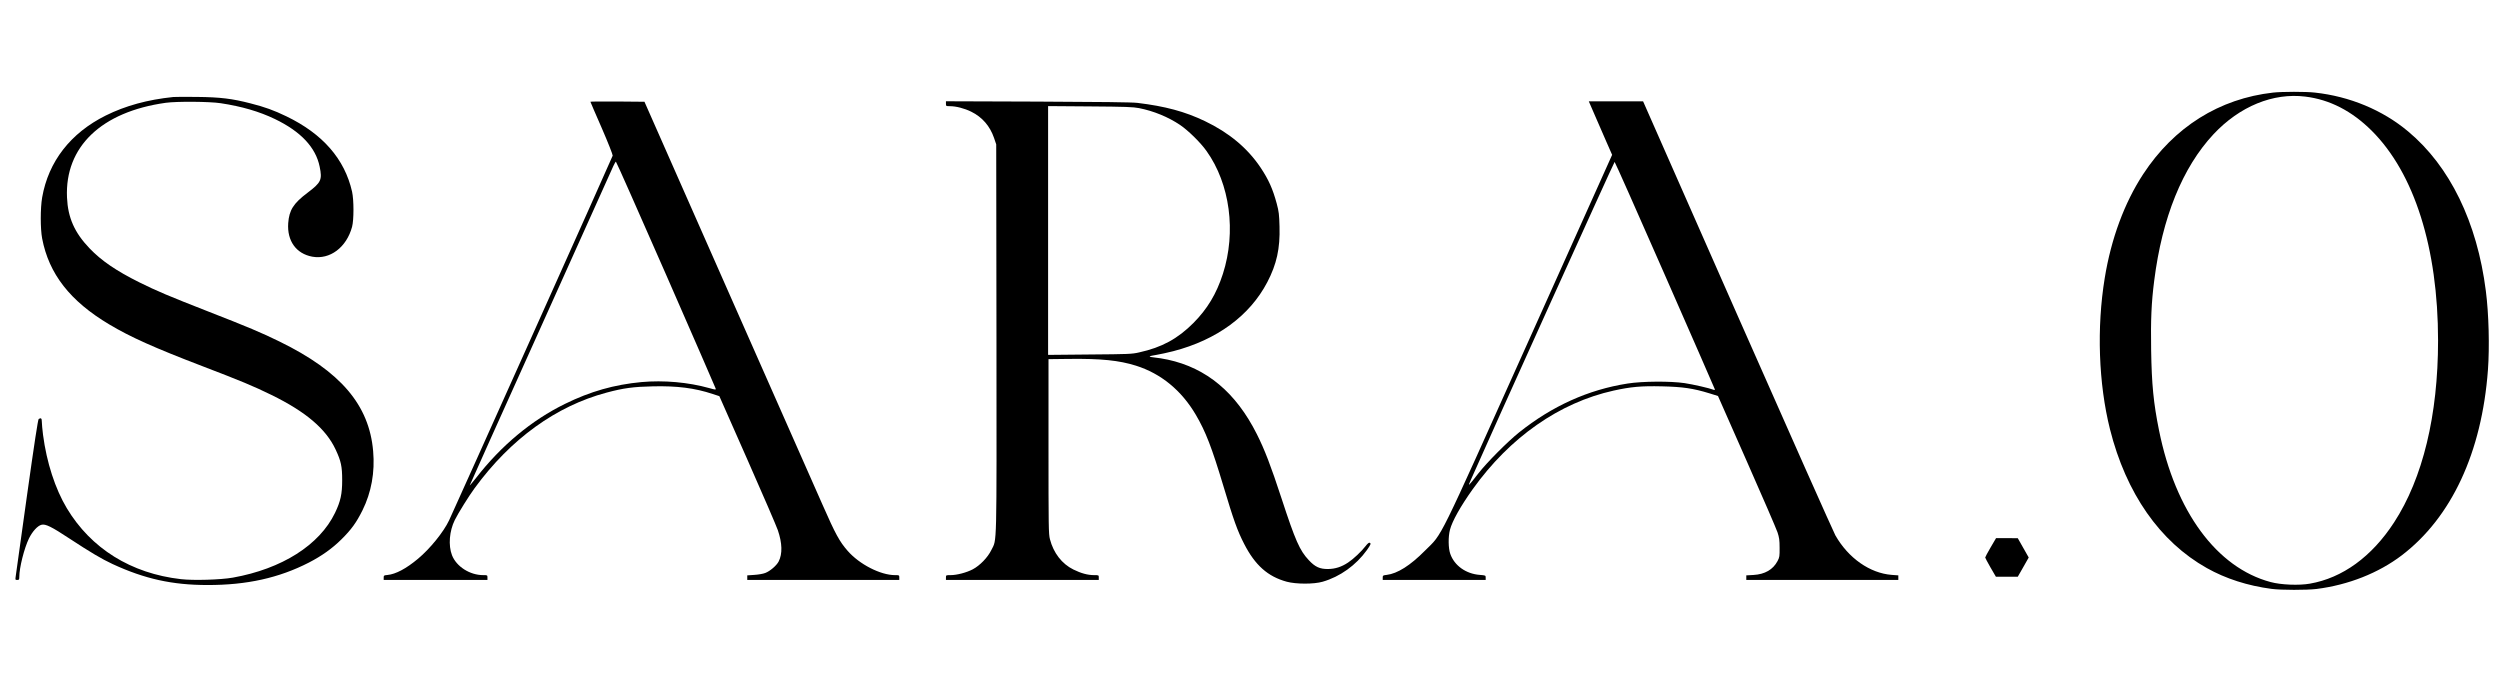
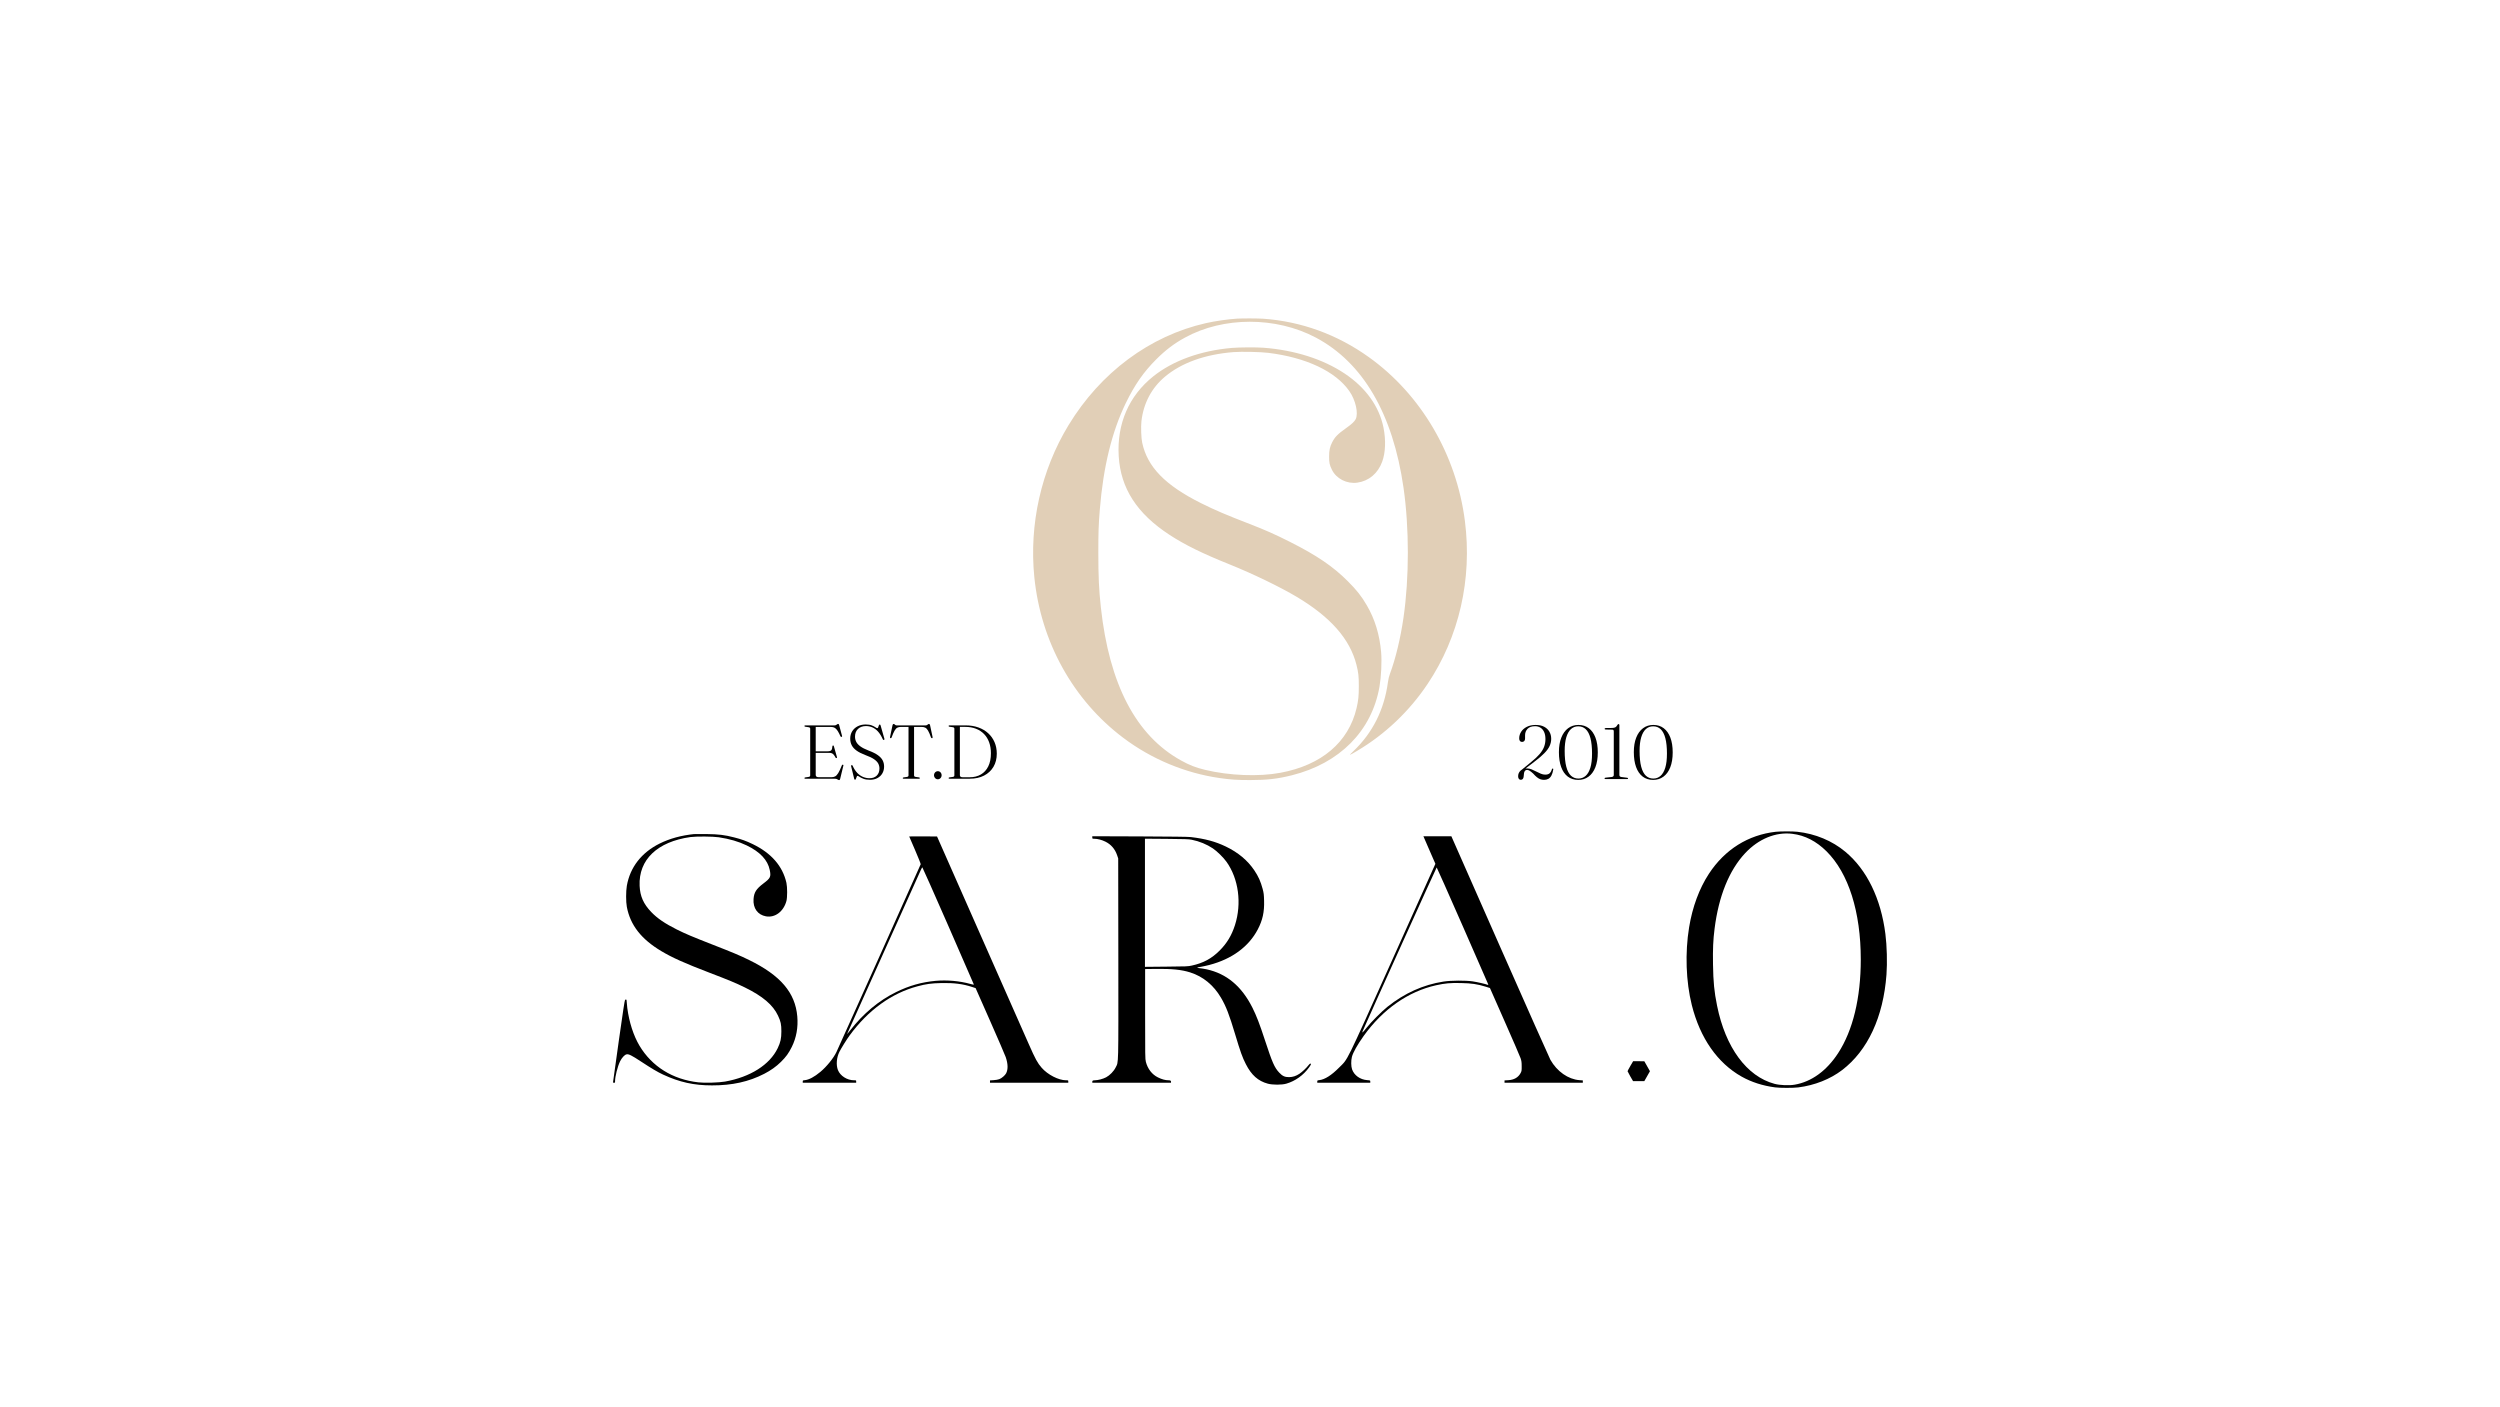
- <svg xmlns="http://www.w3.org/2000/svg" version="1.0" width="3108pt" height="863pt" viewBox="0 0 3108 863" preserveAspectRatio="xMidYMid meet">
-   <g transform="translate(0,863) scale(0.1,-0.1)" fill="#000000" stroke="none">
-     <path d="M28260 7479 c-669 -75 -1232 -428 -1616 -1014 -233 -356 -398 -801 -478 -1292 -101 -616 -77 -1310 65 -1878 200 -797 620 -1399 1204 -1727 235 -132 508 -220 805 -259 121 -16 436 -16 560 -1 395 50 770 198 1060 419 618 472 994 1280 1070 2303 21 287 11 697 -26 983 -108 855 -448 1551 -966 1983 -319 267 -727 436 -1160 483 -112 13 -408 12 -518 0z m400 -50 c303 -37 577 -178 824 -423 531 -528 826 -1460 826 -2611 0 -926 -190 -1712 -547 -2260 -277 -426 -642 -691 -1047 -761 -135 -24 -359 -15 -488 20 -670 179 -1184 877 -1387 1886 -69 341 -91 570 -98 997 -6 376 3 590 38 863 99 785 351 1408 738 1822 324 346 741 517 1141 467z" />
-     <path d="M2155 7424 c-321 -33 -594 -108 -840 -230 -438 -218 -713 -572 -791 -1019 -23 -135 -23 -388 0 -510 84 -440 347 -778 834 -1068 263 -157 557 -289 1155 -518 486 -186 635 -248 862 -359 428 -210 678 -422 798 -680 67 -143 81 -209 81 -380 0 -172 -20 -262 -89 -406 -193 -400 -660 -696 -1270 -805 -152 -27 -492 -37 -646 -19 -621 71 -1118 381 -1419 883 -144 241 -250 567 -295 911 -8 64 -15 137 -15 162 0 44 -10 53 -39 35 -9 -6 -52 -287 -147 -962 -73 -525 -136 -973 -139 -996 -6 -41 -5 -43 19 -43 23 0 26 4 26 39 0 112 60 353 120 477 42 86 107 158 156 170 50 13 123 -23 352 -174 251 -165 401 -254 531 -314 400 -185 743 -261 1181 -261 487 -1 888 88 1260 279 159 82 290 175 405 289 123 122 184 206 261 360 111 224 156 474 133 736 -49 575 -405 992 -1164 1363 -219 108 -400 184 -880 371 -496 194 -648 258 -865 366 -283 141 -470 268 -616 421 -187 195 -270 381 -281 633 -28 630 427 1065 1227 1177 137 19 544 16 683 -5 264 -40 481 -104 673 -196 324 -156 509 -353 558 -593 34 -164 18 -197 -149 -323 -178 -134 -230 -217 -242 -380 -15 -220 99 -379 299 -416 219 -40 426 115 495 371 23 86 23 333 0 437 -92 406 -365 719 -817 937 -158 76 -266 115 -446 161 -228 59 -376 77 -664 80 -140 2 -273 1 -295 -1z" />
-     <path d="M7340 7365 c0 -2 63 -150 141 -327 79 -182 138 -332 136 -343 -3 -17 -1956 -4368 -2034 -4534 -69 -146 -237 -353 -387 -478 -146 -122 -276 -191 -378 -201 -45 -4 -48 -6 -48 -33 l0 -29 645 0 645 0 0 30 c0 30 -1 30 -52 30 -168 0 -334 107 -389 248 -47 122 -33 299 35 437 42 85 175 299 248 398 447 611 1012 1019 1639 1186 208 56 334 73 575 78 300 7 522 -21 744 -95 l83 -27 349 -790 c192 -434 362 -829 378 -876 55 -162 59 -294 10 -390 -26 -50 -107 -120 -166 -142 -27 -11 -88 -21 -136 -24 l-88 -6 0 -28 0 -29 945 0 945 0 0 30 c0 30 -1 30 -53 30 -181 0 -444 135 -590 303 -99 113 -151 207 -310 569 -86 194 -620 1401 -1186 2683 l-1029 2330 -336 3 c-185 1 -336 0 -336 -3z m939 -2146 c337 -770 615 -1408 618 -1419 5 -17 0 -17 -79 5 -260 73 -567 100 -843 75 -340 -32 -636 -116 -951 -271 -416 -204 -793 -518 -1105 -920 -44 -55 -79 -97 -79 -93 0 4 397 887 882 1963 485 1076 892 1980 904 2009 13 28 27 52 31 52 5 0 284 -631 622 -1401z" />
-     <path d="M11760 7341 c0 -30 1 -31 48 -31 78 0 182 -27 267 -69 136 -67 232 -178 283 -326 l27 -80 3 -2413 c2 -2676 7 -2486 -64 -2631 -45 -92 -142 -192 -231 -239 -76 -40 -197 -72 -275 -72 -58 0 -58 0 -58 -30 l0 -30 950 0 950 0 0 30 c0 30 0 30 -58 30 -78 0 -161 22 -258 70 -142 70 -247 205 -291 376 -17 64 -18 147 -18 1154 l0 1085 250 3 c404 5 626 -18 837 -84 311 -98 566 -307 744 -610 123 -209 199 -406 344 -889 126 -421 174 -555 257 -716 136 -266 295 -407 530 -471 115 -31 337 -32 446 0 216 62 415 205 550 393 50 71 55 84 33 92 -8 3 -28 -14 -49 -42 -50 -65 -151 -161 -217 -204 -82 -55 -161 -80 -250 -81 -102 -1 -161 26 -239 110 -113 120 -167 242 -340 771 -133 406 -209 603 -306 796 -260 517 -623 821 -1107 926 -53 11 -129 24 -168 27 -83 8 -75 16 31 33 42 7 135 27 205 45 543 141 951 441 1169 858 117 224 160 420 152 691 -4 151 -8 186 -35 287 -49 181 -100 296 -200 446 -163 243 -392 434 -692 578 -251 120 -494 185 -840 227 -64 8 -471 13 -1237 16 l-1143 4 0 -30z m2400 -55 c183 -36 364 -111 510 -209 102 -69 255 -219 330 -325 291 -408 371 -1004 203 -1527 -80 -248 -193 -436 -367 -611 -196 -196 -392 -303 -674 -365 -91 -21 -129 -22 -614 -26 l-518 -5 0 1547 0 1546 523 -4 c439 -3 536 -7 607 -21z" />
-     <path d="M19831 7188 c44 -101 110 -251 145 -333 l66 -150 -1030 -2293 c-1166 -2594 -1070 -2401 -1297 -2628 -182 -184 -342 -285 -475 -301 -47 -5 -50 -8 -50 -34 l0 -29 640 0 640 0 0 29 c0 28 -1 28 -74 34 -171 13 -315 115 -366 261 -25 69 -27 212 -4 300 27 106 132 293 284 506 460 643 1075 1074 1750 1224 214 47 341 59 600 53 261 -6 390 -25 592 -87 l106 -33 357 -809 c197 -445 369 -844 383 -886 21 -64 26 -96 26 -192 1 -106 -1 -119 -26 -166 -56 -105 -157 -164 -299 -172 l-89 -5 0 -28 0 -29 945 0 945 0 0 29 0 28 -82 6 c-272 21 -540 209 -701 492 -24 44 -573 1276 -1218 2738 l-1172 2657 -338 0 -337 0 79 -182z m865 -1973 c338 -769 617 -1408 620 -1418 5 -17 3 -19 -12 -13 -49 20 -255 67 -361 83 -178 26 -522 24 -708 -5 -488 -76 -938 -279 -1350 -608 -142 -114 -397 -370 -505 -508 -135 -173 -135 -173 -92 -76 233 531 1779 3949 1785 3947 5 -1 285 -632 623 -1402z" />
-     <path d="M24747 1824 c-37 -63 -67 -120 -67 -125 0 -5 30 -61 66 -124 l67 -115 136 0 136 0 68 119 68 120 -68 120 -68 120 -135 1 -135 0 -68 -116z" />
+ <svg xmlns="http://www.w3.org/2000/svg" id="Layer_1" data-name="Layer 1" viewBox="0 0 1920 1080">
+   <defs>
+     <style>
+       .cls-1 {
+         fill: #e1cfb7;
+       }
+     </style>
+   </defs>
+   <g>
+     <g>
+       <path d="M1165.92,596.2c0-1.7.6-3.13,1.8-4.3,1.2-1.17,2.87-1.76,5.02-1.76,1.15,0,2.32.24,3.51.72,1.19.48,2.38,1.03,3.57,1.67,1.19.63,2.37,1.19,3.53,1.67,1.16.48,2.29.72,3.38.72,1.4,0,2.5-.31,3.28-.94.78-.62,1.41-1.73,1.9-3.31.08-.18.17-.3.28-.37.11-.07.22-.09.34-.07.14.02.24.09.32.2.08.12.1.29.06.53-.33,1.99-.82,3.57-1.46,4.73-.64,1.16-1.43,1.99-2.37,2.49-.94.5-2.03.75-3.28.75-1.01,0-1.96-.16-2.84-.48-.88-.32-1.76-.84-2.63-1.55-.88-.71-1.83-1.65-2.87-2.82-1.11-1.01-2.01-1.73-2.71-2.15-.69-.42-1.33-.63-1.92-.63-.82,0-1.44.34-1.87,1.01-.43.67-.67,1.84-.73,3.5-.04.76-.16,1.37-.37,1.81-.2.45-.47.77-.8.97-.33.19-.72.29-1.17.29-.57,0-1.03-.23-1.4-.7-.37-.47-.56-1.12-.56-1.96ZM1168.94,592.22l-.7-.67,7.87-6.47c2.69-2.17,4.82-4.18,6.39-6.04,1.57-1.86,2.7-3.71,3.38-5.54.68-1.83,1.02-3.78,1.02-5.85,0-2.2-.35-4.04-1.04-5.52-.69-1.47-1.64-2.58-2.84-3.31-1.2-.73-2.56-1.1-4.08-1.1-2.59,0-4.53.68-5.79,2.03-1.27,1.36-1.9,3-1.9,4.93v2.52c0,.84-.21,1.48-.64,1.93-.43.45-.99.67-1.67.67s-1.22-.23-1.61-.7c-.39-.47-.59-1.15-.59-2.05,0-1.79.5-3.47,1.49-5.03.99-1.56,2.44-2.83,4.35-3.8,1.9-.98,4.18-1.46,6.83-1.46s4.74.46,6.5,1.39,3.1,2.19,4.02,3.79c.93,1.6,1.39,3.42,1.39,5.47,0,1.89-.4,3.71-1.19,5.46-.79,1.75-2.14,3.6-4.05,5.56-1.91,1.96-4.55,4.22-7.93,6.77l-9.22,7.02Z" />
+       <path d="M1212.24,556.75c3.1,0,5.76.84,7.97,2.52,2.21,1.68,3.92,4.09,5.11,7.24,1.19,3.15,1.78,6.93,1.78,11.34s-.62,8.28-1.87,11.44-3,5.56-5.27,7.21c-2.26,1.65-4.9,2.47-7.9,2.47s-5.82-.85-8.03-2.56c-2.21-1.71-3.9-4.15-5.05-7.33-1.15-3.18-1.73-6.98-1.73-11.41s.61-8.06,1.84-11.18,2.97-5.53,5.22-7.21c2.25-1.69,4.89-2.53,7.91-2.53ZM1222.69,578.88c0-4.88-.41-8.87-1.23-11.97-.82-3.1-2.02-5.39-3.6-6.88s-3.49-2.22-5.74-2.22-4.11.72-5.66,2.15c-1.55,1.43-2.74,3.55-3.56,6.35-.82,2.8-1.23,6.26-1.23,10.37,0,4.96.41,9,1.23,12.13.82,3.13,2.01,5.43,3.58,6.91,1.57,1.47,3.49,2.21,5.75,2.21,2.09,0,3.92-.67,5.49-2.02,1.57-1.35,2.79-3.43,3.66-6.25.87-2.82,1.3-6.41,1.3-10.78Z" />
+       <path d="M1232.58,560.15c-.14-.1-.2-.24-.2-.44,0-.18.07-.32.22-.42.15-.11.36-.16.63-.16l4.89-.06c.99-.02,1.79-.18,2.4-.47.6-.29,1.16-.91,1.67-1.84.12-.23.24-.41.38-.51.14-.11.29-.16.47-.16.43,0,.64.27.64.82v38.27c0,.45.12.8.35,1.05.23.25.6.42,1.11.5l4.51.58c.47.08.7.25.7.53,0,.16-.05.28-.16.37-.11.09-.3.13-.57.13h-16.59c-.23,0-.42-.05-.56-.15-.14-.1-.2-.22-.2-.38,0-.29.25-.48.76-.56l4.83-.53c.47-.08.84-.24,1.11-.48.27-.24.41-.59.41-1.04v-33.36c0-.57-.1-.95-.29-1.16s-.52-.31-.97-.31l-4.92-.09c-.27,0-.48-.05-.61-.15Z" />
+       <path d="M1269.77,556.75c3.1,0,5.76.84,7.97,2.52,2.21,1.68,3.92,4.09,5.11,7.24,1.19,3.15,1.78,6.93,1.78,11.34s-.62,8.28-1.87,11.44-3,5.56-5.27,7.21c-2.26,1.65-4.9,2.47-7.9,2.47s-5.82-.85-8.03-2.56c-2.21-1.71-3.9-4.15-5.05-7.33-1.15-3.18-1.73-6.98-1.73-11.41s.61-8.06,1.84-11.18,2.97-5.53,5.22-7.21c2.25-1.69,4.89-2.53,7.91-2.53ZM1280.22,578.88c0-4.88-.41-8.87-1.23-11.97-.82-3.1-2.02-5.39-3.6-6.88s-3.49-2.22-5.74-2.22-4.11.72-5.66,2.15c-1.55,1.43-2.74,3.55-3.56,6.35-.82,2.8-1.23,6.26-1.23,10.37,0,4.96.41,9,1.23,12.13.82,3.13,2.01,5.43,3.58,6.91,1.57,1.47,3.49,2.21,5.75,2.21,2.09,0,3.92-.67,5.49-2.02,1.57-1.35,2.79-3.43,3.66-6.25.87-2.82,1.3-6.41,1.3-10.78Z" />
+     </g>
+     <g>
+       <path d="M617.77,557.57c0-.16.05-.27.16-.35.11-.08.28-.12.51-.12h22.5c.45,0,.84-.1,1.17-.29s.62-.39.88-.57c.25-.19.49-.28.7-.28.19,0,.35.06.47.18s.21.34.29.67l2.25,8.4c.06.19.06.36,0,.48-.06.13-.18.21-.35.25-.18.04-.34.03-.48-.04-.15-.07-.28-.21-.39-.42-.68-1.52-1.31-2.75-1.87-3.69-.57-.94-1.13-1.66-1.7-2.18-.57-.52-1.17-.87-1.81-1.05-.64-.19-1.39-.28-2.22-.28h-11.41v36.87c0,.59.19,1.02.59,1.32.39.29.99.44,1.81.44h9.57c1.17,0,2.16-.21,2.96-.64.8-.43,1.6-1.3,2.4-2.6.8-1.31,1.73-3.29,2.78-5.94.1-.18.2-.3.32-.38s.25-.11.41-.09c.18.02.3.1.38.23.08.14.08.33,0,.59l-2.46,10.12c-.08.33-.18.57-.31.7-.13.14-.3.2-.51.2-.25,0-.51-.09-.78-.26-.26-.18-.58-.35-.95-.51-.37-.17-.85-.25-1.43-.25h-22.79c-.23,0-.41-.04-.51-.13-.11-.09-.16-.2-.16-.34,0-.29.21-.48.64-.56l2.6-.38c.39-.06.69-.18.89-.37.2-.19.31-.43.31-.75v-35.93c0-.31-.1-.56-.31-.75s-.5-.31-.89-.37l-2.6-.38c-.43-.08-.64-.26-.64-.56ZM624.99,577h10.74c1.27,0,2.16-.27,2.68-.8.52-.54.8-1.54.86-3,.02-.19.07-.35.15-.47.08-.12.19-.19.35-.21.31-.06.53.14.64.59l2.37,8.34c.06.21.06.38.01.5-.05.12-.16.2-.34.26-.14.02-.27,0-.41-.06s-.25-.17-.35-.32c-.53-.99-1.01-1.76-1.46-2.28-.45-.53-.95-.89-1.51-1.08s-1.23-.29-2.03-.29h-11.7v-1.17Z" />
+       <path d="M667.95,598.86c-1.91,0-3.52-.25-4.81-.76-1.3-.51-2.32-1.01-3.06-1.51-.74-.5-1.25-.75-1.52-.75-.19,0-.36.15-.5.45-.14.3-.27.65-.41,1.05-.14.4-.28.75-.42,1.05s-.33.45-.54.45c-.16,0-.29-.05-.4-.16-.11-.11-.19-.27-.25-.48l-2.4-9.8c-.04-.18-.03-.34.03-.48s.17-.25.32-.31c.18-.06.33-.05.47.03.14.08.25.22.35.41,1.03,2.32,2.24,4.18,3.61,5.59,1.38,1.4,2.86,2.43,4.45,3.07,1.59.64,3.22.97,4.9.97,2.36,0,4.22-.67,5.59-2.02,1.36-1.35,2.05-3.14,2.05-5.38.02-1.33-.27-2.58-.86-3.76-.6-1.18-1.66-2.31-3.2-3.39-1.54-1.08-3.74-2.14-6.58-3.17-2.87-1.07-5.16-2.23-6.89-3.47-1.73-1.24-2.98-2.61-3.75-4.13-.77-1.51-1.16-3.2-1.16-5.08,0-2.18.52-4.09,1.55-5.72,1.03-1.63,2.44-2.9,4.23-3.8,1.78-.91,3.82-1.36,6.1-1.36,1.91,0,3.46.23,4.65.7,1.19.47,2.12.94,2.79,1.42.67.48,1.17.72,1.51.72.29,0,.52-.23.67-.7.16-.47.32-.94.48-1.4.17-.47.38-.7.66-.7.16,0,.29.04.4.13.11.09.2.27.28.54l2.93,10.27c.06.19.06.38,0,.54-.06.17-.18.28-.35.34-.16.06-.31.05-.45-.01-.15-.07-.27-.2-.37-.39-1.15-2.54-2.4-4.55-3.75-6.04-1.35-1.49-2.8-2.56-4.36-3.22s-3.2-.98-4.92-.98c-2.48,0-4.49.72-6.04,2.17s-2.33,3.43-2.33,5.97c0,1.39.3,2.69.91,3.92s1.66,2.4,3.17,3.51c1.51,1.11,3.61,2.18,6.31,3.22,3.04,1.13,5.43,2.32,7.17,3.57,1.74,1.25,2.97,2.59,3.7,4.04.73,1.44,1.09,3.02,1.07,4.74,0,1.87-.43,3.58-1.29,5.11-.86,1.53-2.11,2.75-3.75,3.66-1.64.91-3.64,1.36-6,1.36Z" />
+       <path d="M688.78,557.11h22c.47,0,.85-.09,1.16-.28.3-.19.57-.37.8-.56.23-.19.46-.28.67-.28s.39.06.53.18c.14.12.24.34.32.67l1.96,9.19c.06.25.05.46-.01.61-.07.16-.19.25-.37.29-.18.02-.33-.01-.47-.1-.14-.09-.25-.24-.35-.45-.84-2.36-1.6-4.12-2.28-5.27-.68-1.15-1.4-1.91-2.17-2.28s-1.69-.56-2.78-.56h-5.79v37.28c0,.31.1.56.31.75.2.19.51.31.92.37l2.6.38c.41.08.61.26.61.56,0,.31-.22.47-.67.47h-11.79c-.21,0-.38-.04-.5-.13-.12-.09-.18-.2-.18-.34,0-.29.21-.48.64-.56l2.6-.38c.39-.06.69-.18.89-.37.2-.19.31-.43.31-.75v-37.28h-5.79c-1.11,0-2.05.2-2.81.59-.76.39-1.47,1.17-2.14,2.33s-1.41,2.89-2.25,5.19c-.08.21-.19.37-.34.45-.15.09-.31.12-.48.1-.2-.04-.32-.14-.38-.29-.06-.16-.06-.36,0-.61l1.93-9.19c.1-.33.21-.56.35-.67s.3-.18.5-.18c.23,0,.45.09.64.28.19.19.43.37.7.56.27.19.63.28,1.08.28Z" />
+       <path d="M720.24,598.51c-.55,0-1.04-.15-1.48-.44s-.79-.67-1.05-1.14c-.26-.47-.4-.98-.4-1.52,0-.59.13-1.12.4-1.6.26-.48.62-.85,1.07-1.13.45-.27.94-.41,1.46-.41.57,0,1.07.14,1.51.42.44.28.79.66,1.04,1.13.25.47.38.99.38,1.55s-.13,1.08-.38,1.55c-.25.47-.6.85-1.04,1.14-.44.29-.94.44-1.51.44Z" />
+       <path d="M728.52,597.6c0-.29.21-.48.61-.56l2.66-.38c.39-.06.68-.18.88-.37.19-.19.29-.43.29-.75v-35.87c0-.35-.1-.62-.29-.8-.2-.19-.49-.31-.88-.37l-2.66-.38c-.41-.1-.61-.28-.61-.56,0-.16.05-.27.16-.35.11-.08.28-.12.51-.12h12.35c3.61,0,6.89.53,9.83,1.58,2.95,1.05,5.48,2.55,7.59,4.49,2.12,1.94,3.74,4.24,4.87,6.89,1.13,2.65,1.7,5.58,1.7,8.78,0,3.84-.85,7.2-2.55,10.08-1.7,2.88-4.1,5.12-7.21,6.73-3.11,1.61-6.79,2.41-11.05,2.41h-15.54c-.23,0-.41-.04-.51-.13-.11-.09-.16-.2-.16-.34ZM744.7,596.93c3.3,0,6.16-.71,8.6-2.12,2.44-1.41,4.34-3.49,5.69-6.23,1.36-2.74,2.03-6.11,2.03-10.11,0-3.08-.45-5.87-1.35-8.35-.9-2.49-2.2-4.61-3.91-6.38-1.71-1.76-3.78-3.12-6.22-4.07-2.44-.95-5.2-1.42-8.28-1.42h-4.07v37.04c0,.55.17.96.51,1.23.34.27.87.41,1.59.41h5.38Z" />
+     </g>
+   </g>
+   <g>
+     <g>
+       <path d="M1363.86,638.79c-21.28,2.39-39.2,13.62-51.41,32.26-7.41,11.33-12.66,25.48-15.21,41.11-3.21,19.6-2.45,41.68,2.07,59.75,6.36,25.36,19.73,44.51,38.31,54.95,7.48,4.2,16.16,7,25.61,8.24,3.85.51,13.87.51,17.82.03,12.57-1.59,24.5-6.3,33.72-13.33,19.66-15.02,31.62-40.72,34.04-73.27.67-9.13.35-22.18-.83-31.27-3.44-27.2-14.25-49.35-30.73-63.09-10.15-8.49-23.13-13.87-36.91-15.37-3.56-.41-12.98-.38-16.48,0ZM1376.58,640.38c9.64,1.18,18.36,5.66,26.22,13.46,16.89,16.8,26.28,46.45,26.28,83.07,0,29.46-6.04,54.47-17.4,71.9-8.81,13.55-20.43,21.98-33.31,24.21-4.3.76-11.42.48-15.53-.64-21.32-5.69-37.67-27.9-44.13-60-2.2-10.85-2.9-18.13-3.12-31.72-.19-11.96.1-18.77,1.21-27.46,3.15-24.98,11.17-44.8,23.48-57.97,10.31-11.01,23.58-16.45,36.3-14.86Z" />
+       <path d="M533.31,640.54c-10.21,1.05-18.9,3.44-26.73,7.32-13.94,6.94-22.68,18.2-25.17,32.42-.73,4.3-.73,12.34,0,16.23,2.67,14,11.04,24.75,26.53,33.98,8.37,5,17.72,9.19,36.75,16.48,15.46,5.92,20.2,7.89,27.43,11.42,13.62,6.68,21.57,13.43,25.39,21.63,2.13,4.55,2.58,6.65,2.58,12.09s-.64,8.34-2.83,12.92c-6.14,12.73-21,22.14-40.41,25.61-4.84.86-15.65,1.18-20.55.6-19.76-2.26-35.57-12.12-45.15-28.09-4.58-7.67-7.95-18.04-9.39-28.98-.25-2.04-.48-4.36-.48-5.15,0-1.4-.32-1.69-1.24-1.11-.29.19-1.65,9.13-4.68,30.61-2.32,16.7-4.33,30.96-4.42,31.69-.19,1.3-.16,1.37.6,1.37s.83-.13.83-1.24c0-3.56,1.91-11.23,3.82-15.18,1.34-2.74,3.4-5.03,4.96-5.41,1.59-.41,3.91.73,11.2,5.54,7.99,5.25,12.76,8.08,16.89,9.99,12.73,5.89,23.64,8.3,37.57,8.3,15.49.03,28.25-2.8,40.09-8.88,5.06-2.61,9.23-5.57,12.89-9.19,3.91-3.88,5.85-6.55,8.3-11.45,3.53-7.13,4.96-15.08,4.23-23.42-1.56-18.29-12.89-31.56-37.03-43.36-6.97-3.44-12.73-5.85-28-11.8-15.78-6.17-20.62-8.21-27.52-11.64-9-4.49-14.95-8.53-19.6-13.39-5.95-6.2-8.59-12.12-8.94-20.14-.89-20.04,13.59-33.88,39.04-37.45,4.36-.6,17.31-.51,21.73.16,8.4,1.27,15.3,3.31,21.41,6.24,10.31,4.96,16.19,11.23,17.75,18.87,1.08,5.22.57,6.27-4.74,10.28-5.66,4.26-7.32,6.9-7.7,12.09-.48,7,3.15,12.06,9.51,13.24,6.97,1.27,13.55-3.66,15.75-11.8.73-2.74.73-10.59,0-13.9-2.93-12.92-11.61-22.88-25.99-29.81-5.03-2.42-8.46-3.66-14.19-5.12-7.25-1.88-11.96-2.45-21.13-2.55-4.45-.06-8.69-.03-9.39.03Z" />
+       <path d="M698.27,642.42c0,.06,2,4.77,4.49,10.4,2.51,5.79,4.39,10.56,4.33,10.91-.1.54-62.23,138.97-64.71,144.25-2.2,4.65-7.54,11.23-12.31,15.21-4.65,3.88-8.78,6.08-12.03,6.39-1.43.13-1.53.19-1.53,1.05v.92h41.04v-.95c0-.95-.03-.95-1.65-.95-5.35,0-10.63-3.4-12.38-7.89-1.5-3.88-1.05-9.51,1.11-13.9,1.34-2.7,5.57-9.51,7.89-12.66,14.22-19.44,32.2-32.42,52.15-37.73,6.62-1.78,10.63-2.32,18.29-2.48,9.54-.22,16.61.67,23.67,3.02l2.64.86,11.1,25.13c6.11,13.81,11.52,26.38,12.03,27.87,1.75,5.15,1.88,9.35.32,12.41-.83,1.59-3.4,3.82-5.28,4.52-.86.35-2.8.67-4.33.76l-2.8.19v1.81h60.13v-.95c0-.95-.03-.95-1.69-.95-5.76,0-14.13-4.3-18.77-9.64-3.15-3.6-4.8-6.59-9.86-18.1-2.74-6.17-19.73-44.57-37.73-85.36l-32.74-74.13-10.69-.1c-5.89-.03-10.69,0-10.69.1ZM728.15,710.69c10.72,24.5,19.57,44.8,19.66,45.15.16.54,0,.54-2.51-.16-8.27-2.32-18.04-3.18-26.82-2.39-10.82,1.02-20.23,3.69-30.26,8.62-13.24,6.49-25.23,16.48-35.16,29.27-1.4,1.75-2.51,3.09-2.51,2.96s12.63-28.22,28.06-62.45c15.43-34.23,28.38-62.99,28.76-63.92.41-.89.86-1.65.99-1.65.16,0,9.04,20.08,19.79,44.57Z" />
+       <path d="M838.9,643.18c0,.95.03.99,1.53.99,2.48,0,5.79.86,8.49,2.2,4.33,2.13,7.38,5.66,9,10.37l.86,2.55.1,76.77c.06,85.14.22,79.09-2.04,83.71-1.43,2.93-4.52,6.11-7.35,7.6-2.42,1.27-6.27,2.29-8.75,2.29q-1.85,0-1.85.95v.95h60.45v-.95q0-.95-1.85-.95c-2.48,0-5.12-.7-8.21-2.23-4.52-2.23-7.86-6.52-9.26-11.96-.54-2.04-.57-4.68-.57-36.72v-34.52l7.95-.1c12.85-.16,19.92.57,26.63,2.67,9.89,3.12,18.01,9.77,23.67,19.41,3.91,6.65,6.33,12.92,10.94,28.28,4.01,13.39,5.54,17.66,8.18,22.78,4.33,8.46,9.39,12.95,16.86,14.99,3.66.99,10.72,1.02,14.19,0,6.87-1.97,13.2-6.52,17.5-12.5,1.59-2.26,1.75-2.67,1.05-2.93-.25-.1-.89.45-1.56,1.34-1.59,2.07-4.8,5.12-6.9,6.49-2.61,1.75-5.12,2.55-7.95,2.58-3.25.03-5.12-.83-7.6-3.5-3.6-3.82-5.31-7.7-10.82-24.53-4.23-12.92-6.65-19.18-9.74-25.33-8.27-16.45-19.82-26.12-35.22-29.46-1.69-.35-4.1-.76-5.35-.86-2.64-.25-2.39-.51.99-1.05,1.34-.22,4.3-.86,6.52-1.43,17.28-4.49,30.26-14.03,37.19-27.3,3.72-7.13,5.09-13.36,4.84-21.98-.13-4.8-.25-5.92-1.11-9.13-1.56-5.76-3.18-9.42-6.36-14.19-5.19-7.73-12.47-13.81-22.02-18.39-7.99-3.82-15.72-5.89-26.73-7.22-2.04-.25-14.99-.41-39.36-.51l-36.37-.13v.95ZM915.26,644.93c5.82,1.15,11.58,3.53,16.23,6.65,3.25,2.2,8.11,6.97,10.5,10.34,9.26,12.98,11.8,31.94,6.46,48.58-2.55,7.89-6.14,13.87-11.68,19.44-6.24,6.24-12.47,9.64-21.44,11.61-2.9.67-4.1.7-19.53.83l-16.48.16v-98.41l16.64.13c13.97.1,17.05.22,19.31.67Z" />
+       <path d="M1095.68,648.05c1.4,3.21,3.5,7.99,4.61,10.59l2.1,4.77-32.77,72.95c-37.1,82.53-34.04,76.39-41.26,83.61-5.79,5.85-10.88,9.07-15.11,9.58-1.5.16-1.59.25-1.59,1.08v.92h40.72v-.92c0-.89-.03-.89-2.35-1.08-5.44-.41-10.02-3.66-11.64-8.3-.8-2.2-.86-6.74-.13-9.54.86-3.37,4.2-9.32,9.04-16.1,14.64-20.46,34.2-34.17,55.68-38.94,6.81-1.5,10.85-1.88,19.09-1.69,8.3.19,12.41.8,18.83,2.77l3.37,1.05,11.36,25.74c6.27,14.16,11.74,26.85,12.19,28.19.67,2.04.83,3.05.83,6.11.03,3.37-.03,3.79-.83,5.28-1.78,3.34-5,5.22-9.51,5.47l-2.83.16v1.81h60.13v-1.81l-2.61-.19c-8.65-.67-17.18-6.65-22.3-15.65-.76-1.4-18.23-40.6-38.75-87.11l-37.29-84.53h-21.48l2.51,5.79ZM1123.2,710.82c10.75,24.47,19.63,44.8,19.73,45.11.16.54.1.6-.38.41-1.56-.64-8.11-2.13-11.49-2.64-5.66-.83-16.61-.76-22.53.16-15.53,2.42-29.84,8.88-42.95,19.34-4.52,3.63-12.63,11.77-16.07,16.16q-4.3,5.5-2.93,2.42c7.41-16.89,56.6-125.64,56.79-125.58.16.03,9.07,20.11,19.82,44.61Z" />
+       <path d="M1252.09,818.71c-1.18,2-2.13,3.82-2.13,3.98s.95,1.94,2.1,3.95l2.13,3.66h8.65l2.16-3.79,2.16-3.82-2.16-3.82-2.16-3.82-4.3-.03h-4.3l-2.16,3.69Z" />
+     </g>
+     <path class="cls-1" d="M950.74,244.66c-7.82.51-17.39,1.89-24.56,3.5-43.1,9.77-80.98,37.91-105.59,78.44-20.97,34.52-30.31,76.1-26.22,116.71,5.02,49.68,29.75,94.33,68.31,123.35,21.62,16.29,47.45,27.07,73.95,30.88,8.41,1.21,13.44,1.55,23.43,1.55,13.1,0,21.11-.93,32.09-3.67,36.78-9.23,61.36-34.07,67.29-68,1.33-7.68,1.89-19.33,1.27-26.53-1.19-13.6-4.8-25.4-11.04-36.07-4.06-6.97-7.71-11.6-14.54-18.43-11.29-11.32-23.77-19.81-44.31-30.17-11.46-5.79-19.31-9.26-31.05-13.8-18.18-7.03-26.67-10.64-37.4-16-27.52-13.75-41.18-27.8-45.16-46.4-.79-3.61-1.07-12.19-.59-16.54,1.58-13.77,7.79-25.54,18.04-34.15,12.73-10.7,30.71-17.16,52.64-18.91,6.13-.48,20.75-.17,26.73.56,29.1,3.58,51.71,14.25,62.27,29.41,4.83,6.89,7.11,17.13,4.85,21.56-.96,1.86-3.22,3.95-7.71,7.11-6.07,4.29-8.33,6.63-10.39,10.73-1.72,3.39-2.29,6.07-2.29,10.81-.03,4.77.34,6.49,2.15,10.16,3.36,6.89,11.49,11.04,19.5,9.91,8.86-1.24,15.83-7.08,19.11-16.09,2.57-7,2.91-16.63.99-26.22-3.3-16.29-13.63-30.68-29.78-41.46-16.54-11.06-38.36-18.01-62.35-19.84-5.67-.42-18.57-.34-24.3.14-24.13,2.12-45.19,9.74-60.38,21.85-18.69,14.93-28,36.44-26.53,61.25,1.47,24.73,13.97,44.12,39.06,60.49,11.77,7.68,25.32,14.34,46.43,22.81,17.36,6.97,38.56,17.22,51.23,24.78,26.02,15.52,40.87,32.43,45.87,52.19,1.5,5.93,1.83,8.86,1.81,16.46,0,7.51-.37,11.04-1.72,16.79-6.15,26.19-26.9,43.81-58.51,49.68-16.57,3.1-39.35,2.2-57.86-2.26-7.23-1.75-12-3.61-18.52-7.25-34.52-19.14-55.01-58.29-61.5-117.5-1.47-13.44-1.95-23.96-1.95-41.92,0-15.61.2-21.73,1.13-33.02,2.65-32.94,9.26-59.92,19.98-82,6.89-14.11,13.55-23.71,23.29-33.48,7.28-7.28,13.83-12.25,22.19-16.82,29.44-16.17,69.75-16.2,100.32-.06,36.3,19.19,59.33,58.57,67.49,115.42,4.43,30.85,4.43,69.04-.03,99.78-2.29,15.75-6.04,31.42-10.39,43.07-.76,2.09-1.21,3.95-1.55,6.46-2.88,21.17-11.71,38.81-26.53,52.98-3.9,3.73-3.78,3.7,2.94-.28,21.42-12.73,39.94-30.29,53.97-51.23,24.27-36.19,34.46-80.64,28.71-125.38-6.49-50.75-33.67-97.07-73.75-125.72-24.3-17.42-51.99-27.46-81.23-29.52-3.75-.25-15.81-.31-19.28-.08Z" />
  </g>
</svg>
